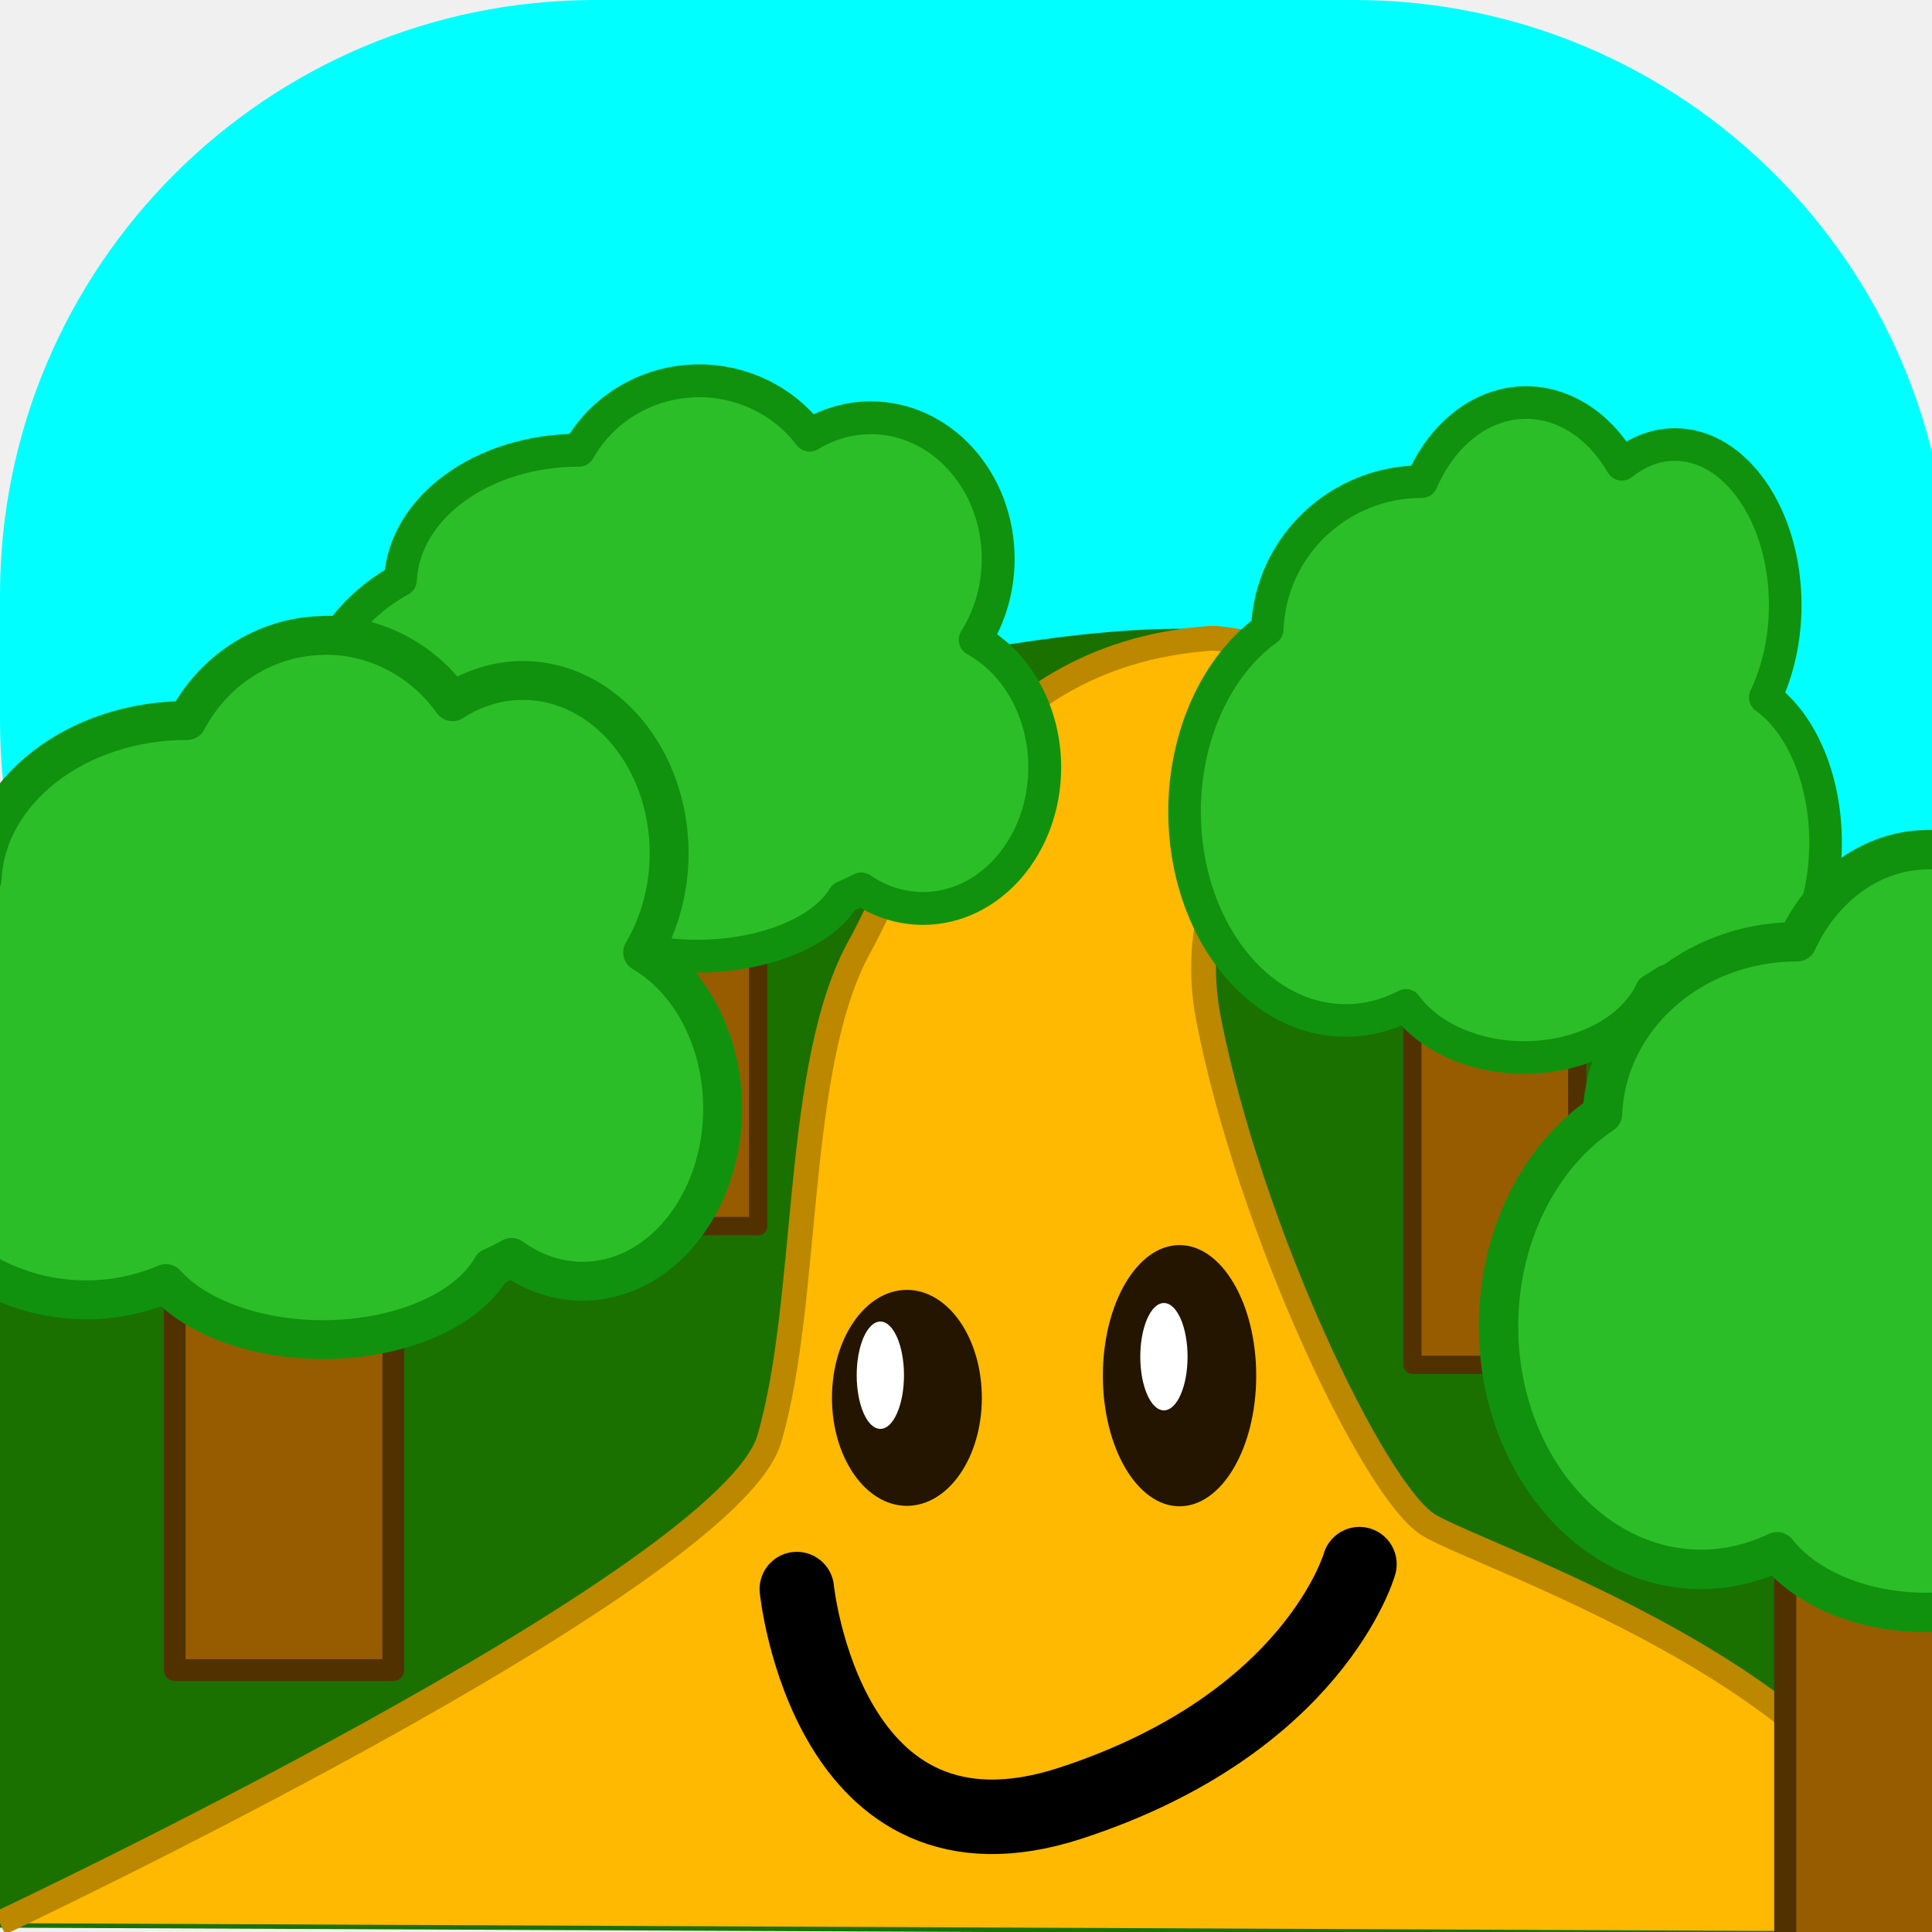
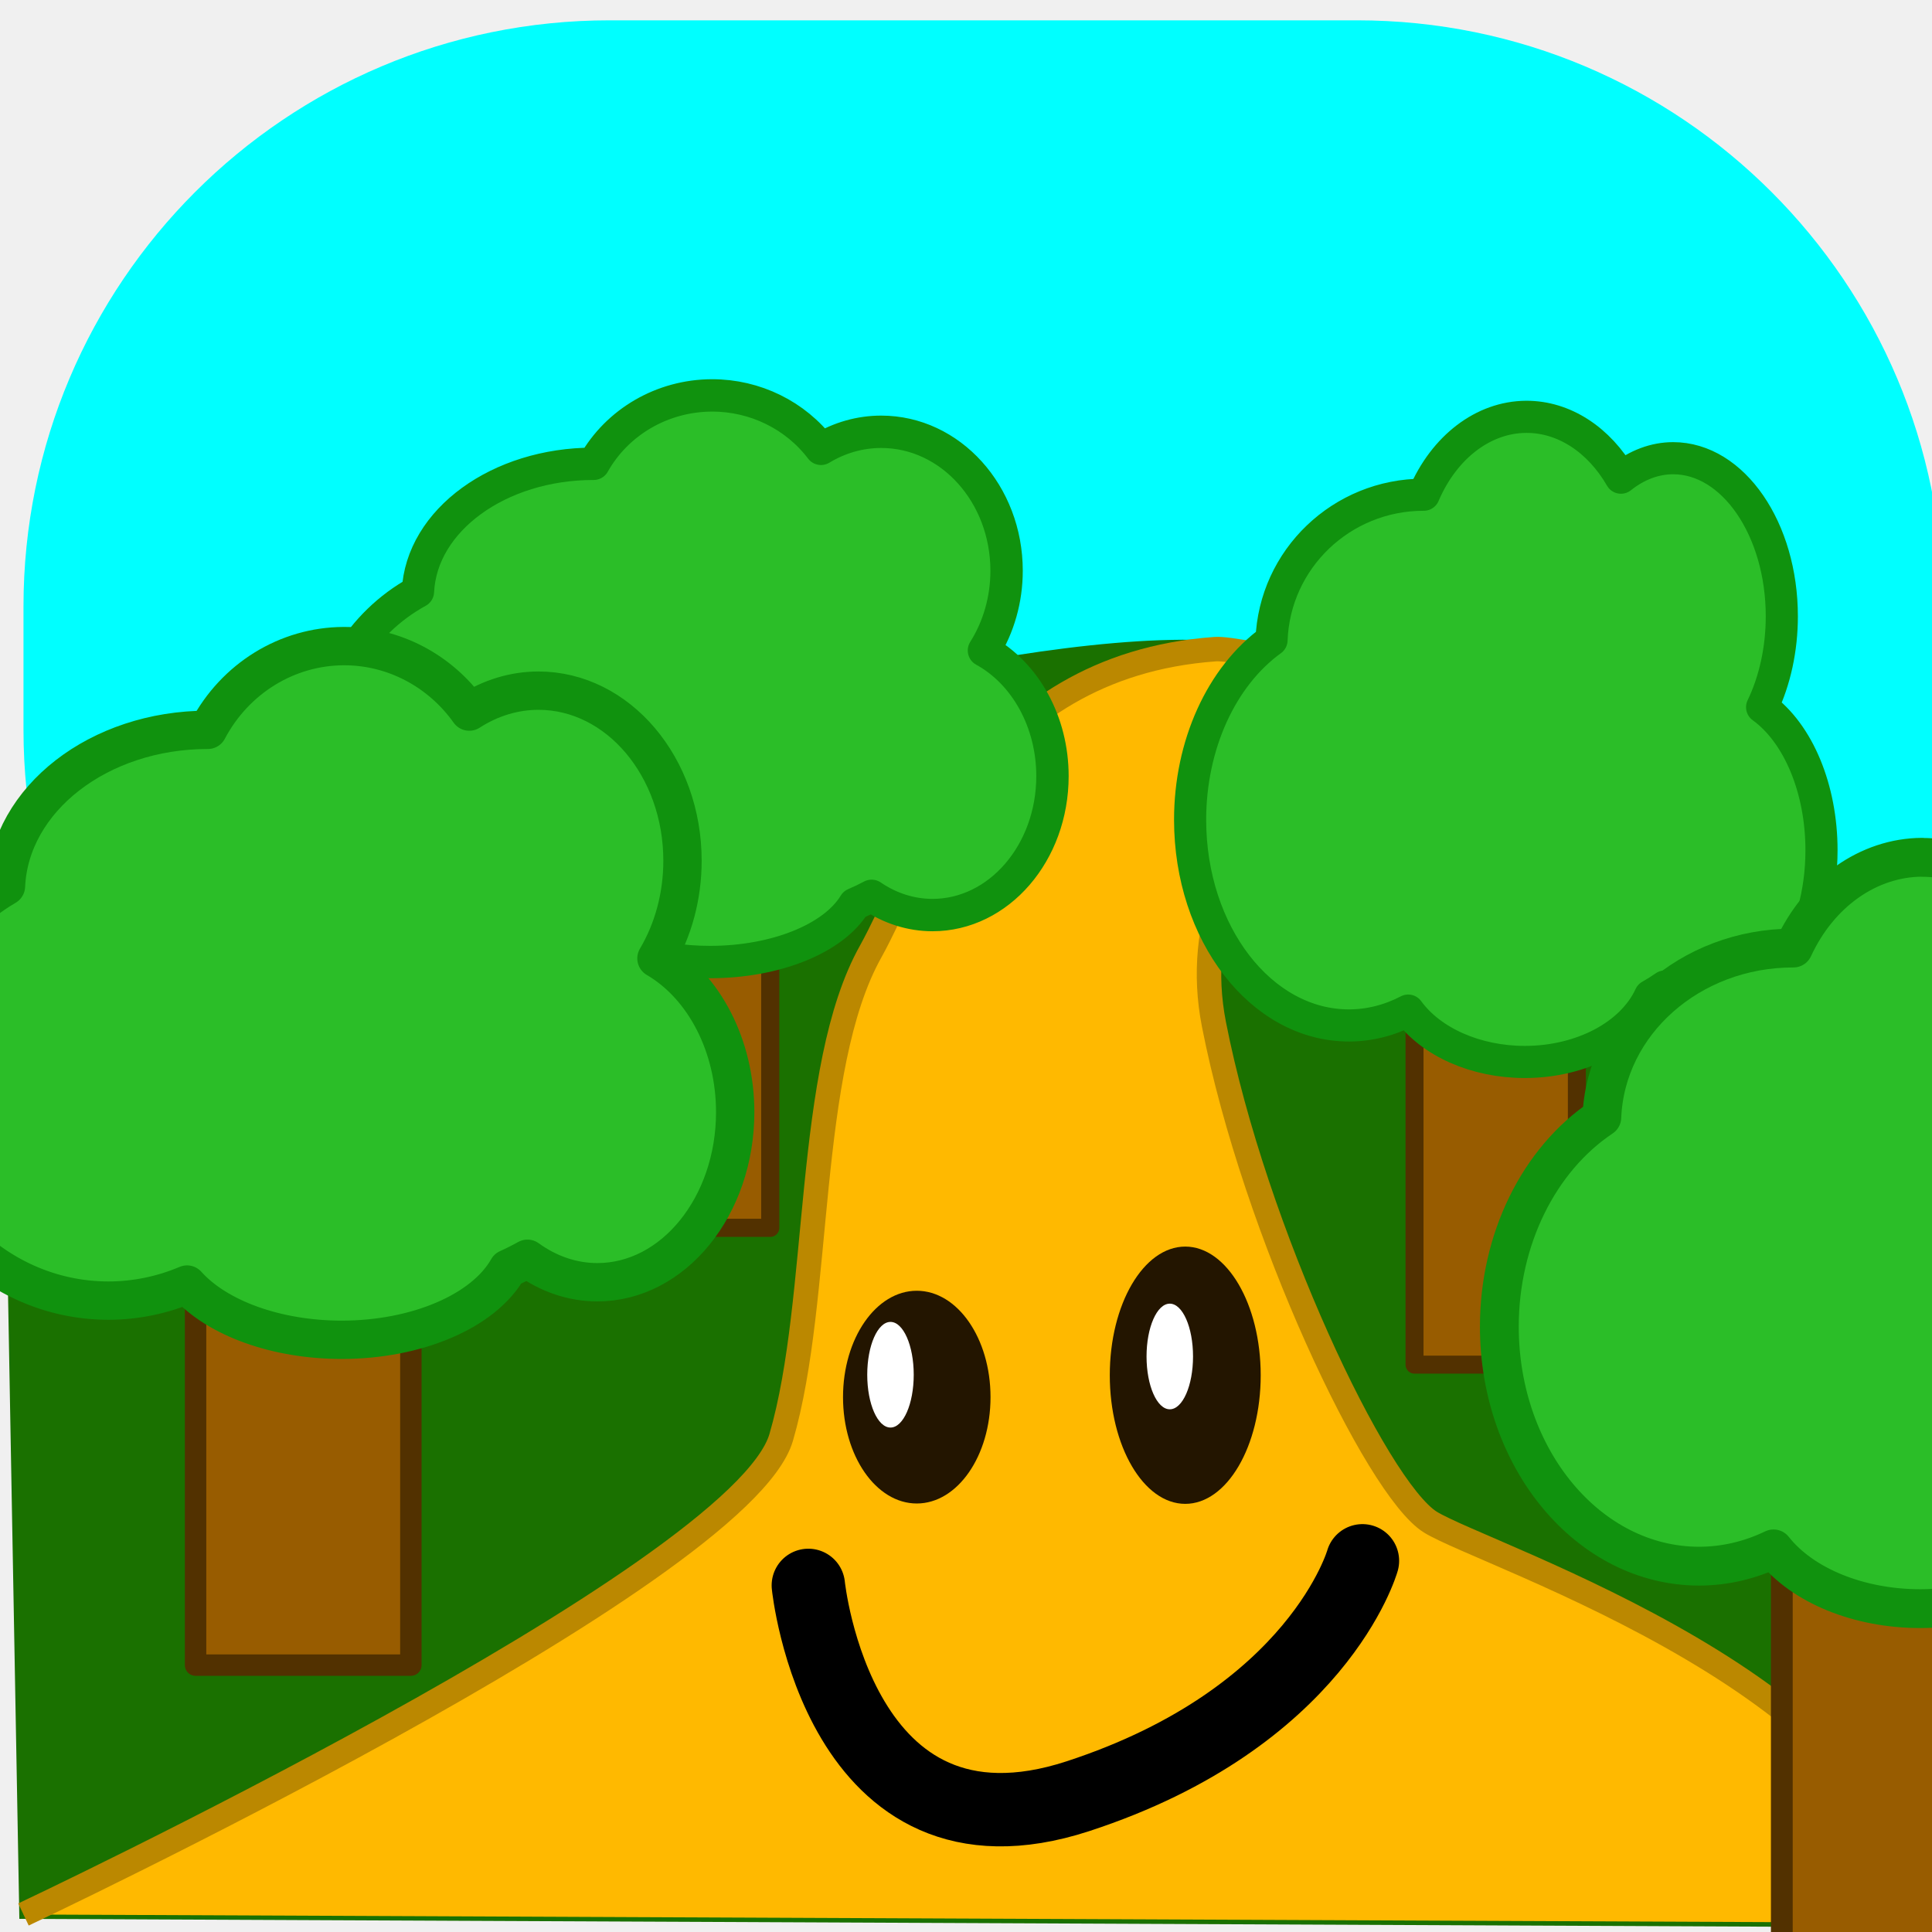
- <svg xmlns="http://www.w3.org/2000/svg" id="svg8" version="1.1" viewBox="0 0 21.167 21.167" height="80" width="80">
+ <svg xmlns="http://www.w3.org/2000/svg" width="60" height="60" viewBox="0 0 15.875 15.875" version="1.1" id="svg8">
  <defs id="defs2" />
  <g id="layer1">
-     <rect ry="6.52" style="fill:#00ffff;fill-opacity:1;stroke:none;stroke-width:0.482;stroke-linecap:round;stroke-linejoin:round" id="rect4747" width="21.356" height="14.41" x="0" y="0" />
-     <path style="fill:#1a7100;stroke:none;stroke-width:0.265px;stroke-linecap:butt;stroke-linejoin:miter;stroke-opacity:1;fill-opacity:1" d="m -0.189,13.276 c 0,0 3.733,-4.536 5.811,-5.008 2.079,-0.472 6.426,-1.748 8.315,-1.276 1.89,0.472 3.591,0.945 4.394,2.457 0.803,1.512 2.835,1.748 2.835,1.748 v 10.016 l -21.214,-0.094 z" id="path4717" />
-     <rect style="fill:#985c00;fill-opacity:1;stroke:#523100;stroke-width:0.239;stroke-linejoin:round;stroke-miterlimit:4;stroke-dasharray:none;stroke-opacity:1" id="rect2082" width="2.395" height="5.605" x="1.914" y="12.692" />
-     <rect y="8.854" x="6.223" height="4.579" width="2.083" id="rect2082-7" style="fill:#985c00;fill-opacity:1;stroke:#523100;stroke-width:0.201;stroke-linejoin:round;stroke-miterlimit:4;stroke-dasharray:none;stroke-opacity:1" />
-     <path style="fill:#ffb900;stroke:#bb8800;stroke-width:0.272px;stroke-linecap:butt;stroke-linejoin:miter;stroke-opacity:1;fill-opacity:1" d="m -2.0712711e-4,21.07 c 0,0 7.978,-3.759 8.429,-5.307 0.451,-1.548 0.262,-4.099 0.996,-5.407 0.472,-0.842 1.205,-3.173 3.831,-3.362 0.3,-0.022 1.992,0.423 1.992,0.423 0,0 -2.458,1.454 -2.006,3.753 0.451,2.299 1.806,5.161 2.408,5.536 0.602,0.375 5.317,1.877 5.417,4.457" id="path4691" />
-     <path d="m 7.654,4.172 a 1.504,1.463 0 0 0 -1.312,0.761 1.953,1.475 0 0 0 -0.003,0 A 1.953,1.475 0 0 0 4.387,6.354 2.038,2.01 0 0 0 3.342,8.109 2.038,2.01 0 0 0 5.38,10.119 2.038,2.01 0 0 0 6.14,9.974 1.698,0.952 0 0 0 7.637,10.476 1.698,0.952 0 0 0 9.245,9.829 2.426,2.414 0 0 0 9.435,9.739 1.334,1.546 0 0 0 10.111,9.953 1.334,1.546 0 0 0 11.446,8.407 1.334,1.546 0 0 0 10.684,7.01 1.395,1.546 0 0 0 10.936,6.123 1.395,1.546 0 0 0 9.541,4.577 1.395,1.546 0 0 0 8.871,4.767 1.504,1.463 0 0 0 7.661,4.172 a 1.504,1.463 0 0 0 -0.008,0 z" style="fill:#2bbe28;fill-opacity:1;stroke:#10920e;stroke-width:0.36;stroke-linecap:round;stroke-linejoin:round;stroke-miterlimit:4;stroke-dasharray:none;stroke-opacity:1" id="path931-4-8" />
-     <path id="path931-4" style="fill:#2bbe28;fill-opacity:1;stroke:#10920e;stroke-width:0.426;stroke-linecap:round;stroke-linejoin:round;stroke-miterlimit:4;stroke-dasharray:none;stroke-opacity:1" d="m 3.558,6.962 a 1.729,1.791 0 0 0 -1.508,0.932 2.245,1.805 0 0 0 -0.003,0 2.245,1.805 0 0 0 -2.243,1.739 2.342,2.46 0 0 0 -1.201,2.148 2.342,2.46 0 0 0 2.342,2.46 2.342,2.46 0 0 0 0.873,-0.178 1.952,1.165 0 0 0 1.72,0.614 1.952,1.165 0 0 0 1.849,-0.791 2.788,2.955 0 0 0 0.218,-0.11 1.534,1.893 0 0 0 0.778,0.261 1.534,1.893 0 0 0 1.534,-1.893 1.534,1.893 0 0 0 -0.876,-1.71 1.603,1.893 0 0 0 0.29,-1.086 1.603,1.893 0 0 0 -1.603,-1.893 1.603,1.893 0 0 0 -0.77,0.233 1.729,1.791 0 0 0 -1.391,-0.728 1.729,1.791 0 0 0 -0.009,0 z" />
-     <rect y="9.74" x="15.474" height="5.213" width="1.806" id="rect2082-1" style="fill:#985c00;fill-opacity:1;stroke:#523100;stroke-width:0.2;stroke-linejoin:round;stroke-miterlimit:4;stroke-dasharray:none;stroke-opacity:1" />
-     <path d="m 16.714,4.41 a 1.304,1.666 0 0 0 -1.137,0.867 1.693,1.679 0 0 0 -0.002,0 1.693,1.679 0 0 0 -1.691,1.617 1.766,2.288 0 0 0 -0.906,1.998 1.766,2.288 0 0 0 1.766,2.288 1.766,2.288 0 0 0 0.659,-0.165 1.472,1.083 0 0 0 1.297,0.571 1.472,1.083 0 0 0 1.394,-0.736 2.103,2.749 0 0 0 0.164,-0.103 1.157,1.76 0 0 0 0.586,0.243 1.157,1.76 0 0 0 1.157,-1.76 1.157,1.76 0 0 0 -0.661,-1.59 1.209,1.76 0 0 0 0.219,-1.01 1.209,1.76 0 0 0 -1.209,-1.76 1.209,1.76 0 0 0 -0.581,0.217 1.304,1.666 0 0 0 -1.049,-0.677 1.304,1.666 0 0 0 -0.006,0 z" style="fill:#2bbe28;fill-opacity:1;stroke:#10920e;stroke-width:0.357;stroke-linecap:round;stroke-linejoin:round;stroke-miterlimit:4;stroke-dasharray:none;stroke-opacity:1" id="path931-4-6" />
-     <ellipse style="fill:#231500;fill-opacity:1;stroke:none;stroke-width:0.571;stroke-linecap:round;stroke-linejoin:round;stroke-miterlimit:4;stroke-dasharray:none;stroke-opacity:1" id="path958-6" cx="9.936" cy="15.315" rx="0.821" ry="1.183" />
-     <ellipse style="fill:#231500;fill-opacity:1;stroke:none;stroke-width:0.571;stroke-linecap:round;stroke-linejoin:round;stroke-miterlimit:4;stroke-dasharray:none;stroke-opacity:1" id="path960-3" cx="12.923" cy="15.072" rx="0.84" ry="1.431" />
-     <ellipse ry="0.588" rx="0.259" cy="15.067" cx="9.645" id="path958-7-4" style="fill:#ffffff;fill-opacity:1;stroke:none;stroke-width:0.226;stroke-linecap:round;stroke-linejoin:round;stroke-miterlimit:4;stroke-dasharray:none;stroke-opacity:1" />
-     <ellipse style="fill:#ffffff;fill-opacity:1;stroke:none;stroke-width:0.226;stroke-linecap:round;stroke-linejoin:round;stroke-miterlimit:4;stroke-dasharray:none;stroke-opacity:1" id="path958-7-2-2" cx="12.752" cy="14.864" rx="0.259" ry="0.588" />
-     <path style="fill:none;stroke:#000000;stroke-width:0.816;stroke-linecap:round;stroke-linejoin:miter;stroke-miterlimit:4;stroke-dasharray:none;stroke-opacity:1" d="m 8.73,17.41 c 0,0 0.327,3.218 3,2.345 2.673,-0.873 3.164,-2.618 3.164,-2.618" id="path962-1" />
-     <rect style="fill:#985c00;fill-opacity:1;stroke:#523100;stroke-width:0.242;stroke-linejoin:round;stroke-miterlimit:4;stroke-dasharray:none;stroke-opacity:1" id="rect2082-1-8" width="2.272" height="6.071" x="19.559" y="15.516" />
-     <path id="path931-4-6-5" style="fill:#2bbe28;fill-opacity:1;stroke:#10920e;stroke-width:0.432;stroke-linecap:round;stroke-linejoin:round;stroke-miterlimit:4;stroke-dasharray:none;stroke-opacity:1" d="m 21.119,9.309 a 1.64,1.94 0 0 0 -1.431,1.009 2.13,1.955 0 0 0 -0.003,0 2.13,1.955 0 0 0 -2.128,1.884 2.222,2.665 0 0 0 -1.139,2.327 2.222,2.665 0 0 0 2.222,2.665 2.222,2.665 0 0 0 0.829,-0.193 1.852,1.262 0 0 0 1.632,0.665 1.852,1.262 0 0 0 1.754,-0.857 2.646,3.201 0 0 0 0.207,-0.12 1.455,2.05 0 0 0 0.738,0.283 1.455,2.05 0 0 0 1.455,-2.05 1.455,2.05 0 0 0 -0.831,-1.852 1.521,2.05 0 0 0 0.275,-1.176 1.521,2.05 0 0 0 -1.521,-2.05 1.521,2.05 0 0 0 -0.73,0.252 1.64,1.94 0 0 0 -1.32,-0.788 1.64,1.94 0 0 0 -0.008,0 z" />
+     <rect y="0.167" x="0.193" height="10.644" width="15.774" id="rect4747" style="fill:#00ffff;fill-opacity:1;stroke:none;stroke-width:0.356;stroke-linecap:round;stroke-linejoin:round" ry="4.816" />
+     <path id="path4717" d="m 0.054,9.974 c 0,0 2.757,-3.35 4.293,-3.699 1.536,-0.349 4.746,-1.291 6.142,-0.942 1.396,0.349 2.652,0.698 3.246,1.815 0.593,1.117 2.094,1.291 2.094,1.291 V 15.837 L 0.159,15.767 Z" style="fill:#1a7100;fill-opacity:1;stroke:none;stroke-width:0.195px;stroke-linecap:butt;stroke-linejoin:miter;stroke-opacity:1" />
+     <rect y="9.542" x="1.607" height="4.14" width="1.769" id="rect2082" style="fill:#985c00;fill-opacity:1;stroke:#523100;stroke-width:0.176;stroke-linejoin:round;stroke-miterlimit:4;stroke-dasharray:none;stroke-opacity:1" />
+     <rect style="fill:#985c00;fill-opacity:1;stroke:#523100;stroke-width:0.149;stroke-linejoin:round;stroke-miterlimit:4;stroke-dasharray:none;stroke-opacity:1" id="rect2082-7" width="1.539" height="3.382" x="4.79" y="6.707" />
+     <path id="path4691" d="m 0.193,15.731 c 0,0 5.893,-2.777 6.226,-3.92 C 6.753,10.667 6.613,8.783 7.155,7.817 7.503,7.195 8.045,5.473 9.985,5.334 c 0.222,-0.016 1.472,0.312 1.472,0.312 0,0 -1.815,1.074 -1.482,2.772 0.333,1.698 1.334,3.812 1.778,4.089 0.445,0.277 3.927,1.386 4.001,3.292" style="fill:#ffb900;fill-opacity:1;stroke:#bb8800;stroke-width:0.201px;stroke-linecap:butt;stroke-linejoin:miter;stroke-opacity:1" />
+     <path id="path931-4-8" style="fill:#2bbe28;fill-opacity:1;stroke:#10920e;stroke-width:0.266;stroke-linecap:round;stroke-linejoin:round;stroke-miterlimit:4;stroke-dasharray:none;stroke-opacity:1" d="m 5.847,3.249 a 1.111,1.081 0 0 0 -0.969,0.562 1.443,1.089 0 0 0 -0.002,0 A 1.443,1.089 0 0 0 3.434,4.861 1.505,1.485 0 0 0 2.662,6.157 1.505,1.485 0 0 0 4.167,7.642 1.505,1.485 0 0 0 4.729,7.535 1.254,0.703 0 0 0 5.834,7.905 1.254,0.703 0 0 0 7.022,7.428 1.792,1.783 0 0 0 7.162,7.361 0.986,1.142 0 0 0 7.662,7.519 0.986,1.142 0 0 0 8.648,6.377 0.986,1.142 0 0 0 8.085,5.345 1.03,1.142 0 0 0 8.271,4.69 1.03,1.142 0 0 0 7.241,3.548 1.03,1.142 0 0 0 6.746,3.688 1.111,1.081 0 0 0 5.852,3.249 a 1.111,1.081 0 0 0 -0.006,0 z" />
+     <path d="m 2.822,5.309 a 1.277,1.323 0 0 0 -1.114,0.688 1.658,1.333 0 0 0 -0.002,0 A 1.658,1.333 0 0 0 0.049,7.282 1.73,1.817 0 0 0 -0.838,8.869 1.73,1.817 0 0 0 0.892,10.687 1.73,1.817 0 0 0 1.537,10.555 1.442,0.86 0 0 0 2.807,11.009 1.442,0.86 0 0 0 4.173,10.424 2.06,2.183 0 0 0 4.334,10.343 1.133,1.398 0 0 0 4.908,10.536 1.133,1.398 0 0 0 6.041,9.138 1.133,1.398 0 0 0 5.394,7.875 1.184,1.398 0 0 0 5.608,7.073 1.184,1.398 0 0 0 4.424,5.675 1.184,1.398 0 0 0 3.856,5.847 1.277,1.323 0 0 0 2.828,5.309 a 1.277,1.323 0 0 0 -0.006,0 z" style="fill:#2bbe28;fill-opacity:1;stroke:#10920e;stroke-width:0.315;stroke-linecap:round;stroke-linejoin:round;stroke-miterlimit:4;stroke-dasharray:none;stroke-opacity:1" id="path931-4" />
+     <rect style="fill:#985c00;fill-opacity:1;stroke:#523100;stroke-width:0.148;stroke-linejoin:round;stroke-miterlimit:4;stroke-dasharray:none;stroke-opacity:1" id="rect2082-1" width="1.334" height="3.851" x="11.623" y="7.362" />
+     <path id="path931-4-6" style="fill:#2bbe28;fill-opacity:1;stroke:#10920e;stroke-width:0.264;stroke-linecap:round;stroke-linejoin:round;stroke-miterlimit:4;stroke-dasharray:none;stroke-opacity:1" d="m 12.539,3.425 a 0.963,1.23 0 0 0 -0.84,0.64 1.25,1.24 0 0 0 -0.002,0 1.25,1.24 0 0 0 -1.249,1.195 1.305,1.69 0 0 0 -0.669,1.476 1.305,1.69 0 0 0 1.305,1.69 1.305,1.69 0 0 0 0.487,-0.122 1.087,0.8 0 0 0 0.958,0.422 1.087,0.8 0 0 0 1.03,-0.544 1.553,2.03 0 0 0 0.121,-0.076 A 0.854,1.3 0 0 0 14.113,8.286 0.854,1.3 0 0 0 14.967,6.986 0.854,1.3 0 0 0 14.479,5.811 0.893,1.3 0 0 0 14.641,5.065 0.893,1.3 0 0 0 13.748,3.765 0.893,1.3 0 0 0 13.319,3.925 0.963,1.23 0 0 0 12.544,3.425 a 0.963,1.23 0 0 0 -0.005,0 z" />
+     <ellipse ry="0.874" rx="0.606" cy="11.48" cx="7.533" id="path958-6" style="fill:#231500;fill-opacity:1;stroke:none;stroke-width:0.422;stroke-linecap:round;stroke-linejoin:round;stroke-miterlimit:4;stroke-dasharray:none;stroke-opacity:1" />
+     <ellipse ry="1.057" rx="0.62" cy="11.3" cx="9.739" id="path960-3" style="fill:#231500;fill-opacity:1;stroke:none;stroke-width:0.422;stroke-linecap:round;stroke-linejoin:round;stroke-miterlimit:4;stroke-dasharray:none;stroke-opacity:1" />
+     <ellipse style="fill:#ffffff;fill-opacity:1;stroke:none;stroke-width:0.167;stroke-linecap:round;stroke-linejoin:round;stroke-miterlimit:4;stroke-dasharray:none;stroke-opacity:1" id="path958-7-4" cx="7.317" cy="11.296" rx="0.191" ry="0.434" />
+     <ellipse ry="0.434" rx="0.191" cy="11.146" cx="9.612" id="path958-7-2-2" style="fill:#ffffff;fill-opacity:1;stroke:none;stroke-width:0.167;stroke-linecap:round;stroke-linejoin:round;stroke-miterlimit:4;stroke-dasharray:none;stroke-opacity:1" />
+     <path id="path962-1" d="m 6.642,13.027 c 0,0 0.242,2.377 2.216,1.732 1.974,-0.645 2.337,-1.934 2.337,-1.934" style="fill:none;stroke:#000000;stroke-width:0.603;stroke-linecap:round;stroke-linejoin:miter;stroke-miterlimit:4;stroke-dasharray:none;stroke-opacity:1" />
+     <rect y="11.761" x="14.641" height="4.485" width="1.678" id="rect2082-1-8" style="fill:#985c00;fill-opacity:1;stroke:#523100;stroke-width:0.179;stroke-linejoin:round;stroke-miterlimit:4;stroke-dasharray:none;stroke-opacity:1" />
+     <path d="m 15.793,7.044 a 1.212,1.433 0 0 0 -1.057,0.746 1.573,1.444 0 0 0 -0.002,0 1.573,1.444 0 0 0 -1.572,1.391 1.642,1.968 0 0 0 -0.842,1.719 1.642,1.968 0 0 0 1.641,1.969 1.642,1.968 0 0 0 0.612,-0.142 1.368,0.932 0 0 0 1.205,0.491 1.368,0.932 0 0 0 1.296,-0.633 1.954,2.365 0 0 0 0.153,-0.088 1.075,1.514 0 0 0 0.545,0.209 1.075,1.514 0 0 0 1.075,-1.514 1.075,1.514 0 0 0 -0.614,-1.368 1.124,1.514 0 0 0 0.203,-0.869 1.124,1.514 0 0 0 -1.124,-1.514 1.124,1.514 0 0 0 -0.54,0.186 1.212,1.433 0 0 0 -0.975,-0.582 1.212,1.433 0 0 0 -0.006,0 z" style="fill:#2bbe28;fill-opacity:1;stroke:#10920e;stroke-width:0.319;stroke-linecap:round;stroke-linejoin:round;stroke-miterlimit:4;stroke-dasharray:none;stroke-opacity:1" id="path931-4-6-5" />
  </g>
</svg>
